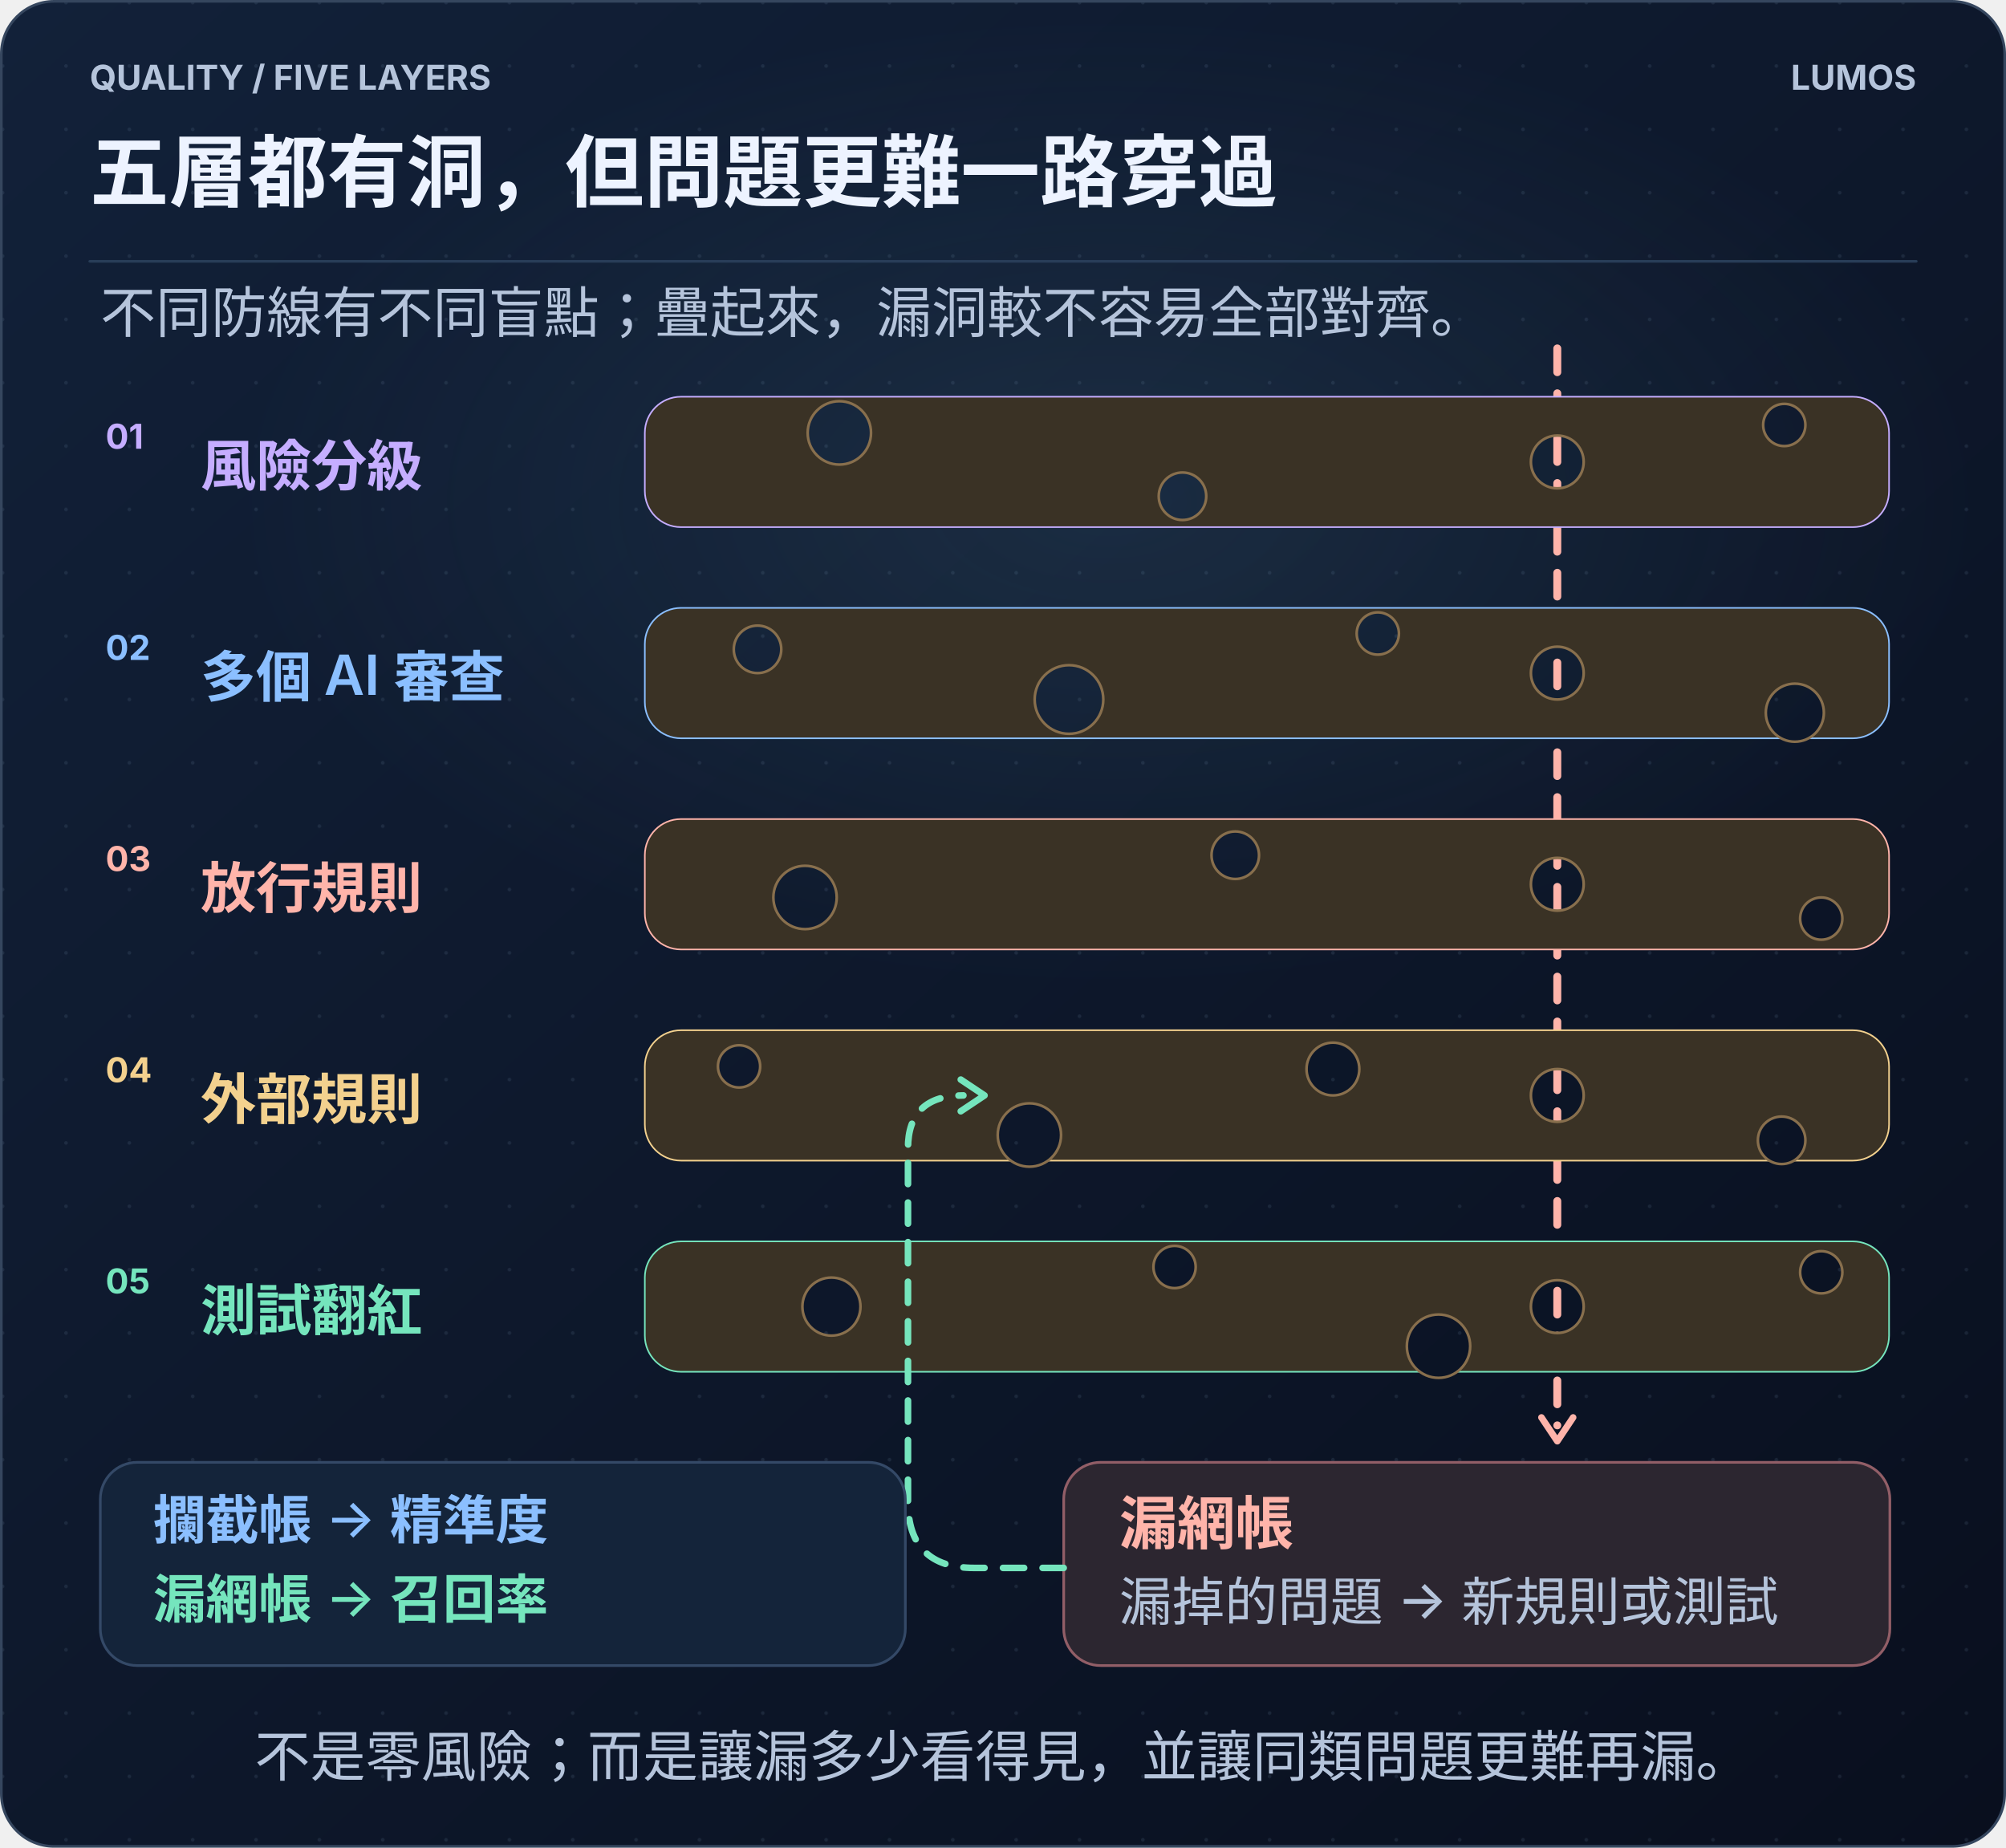
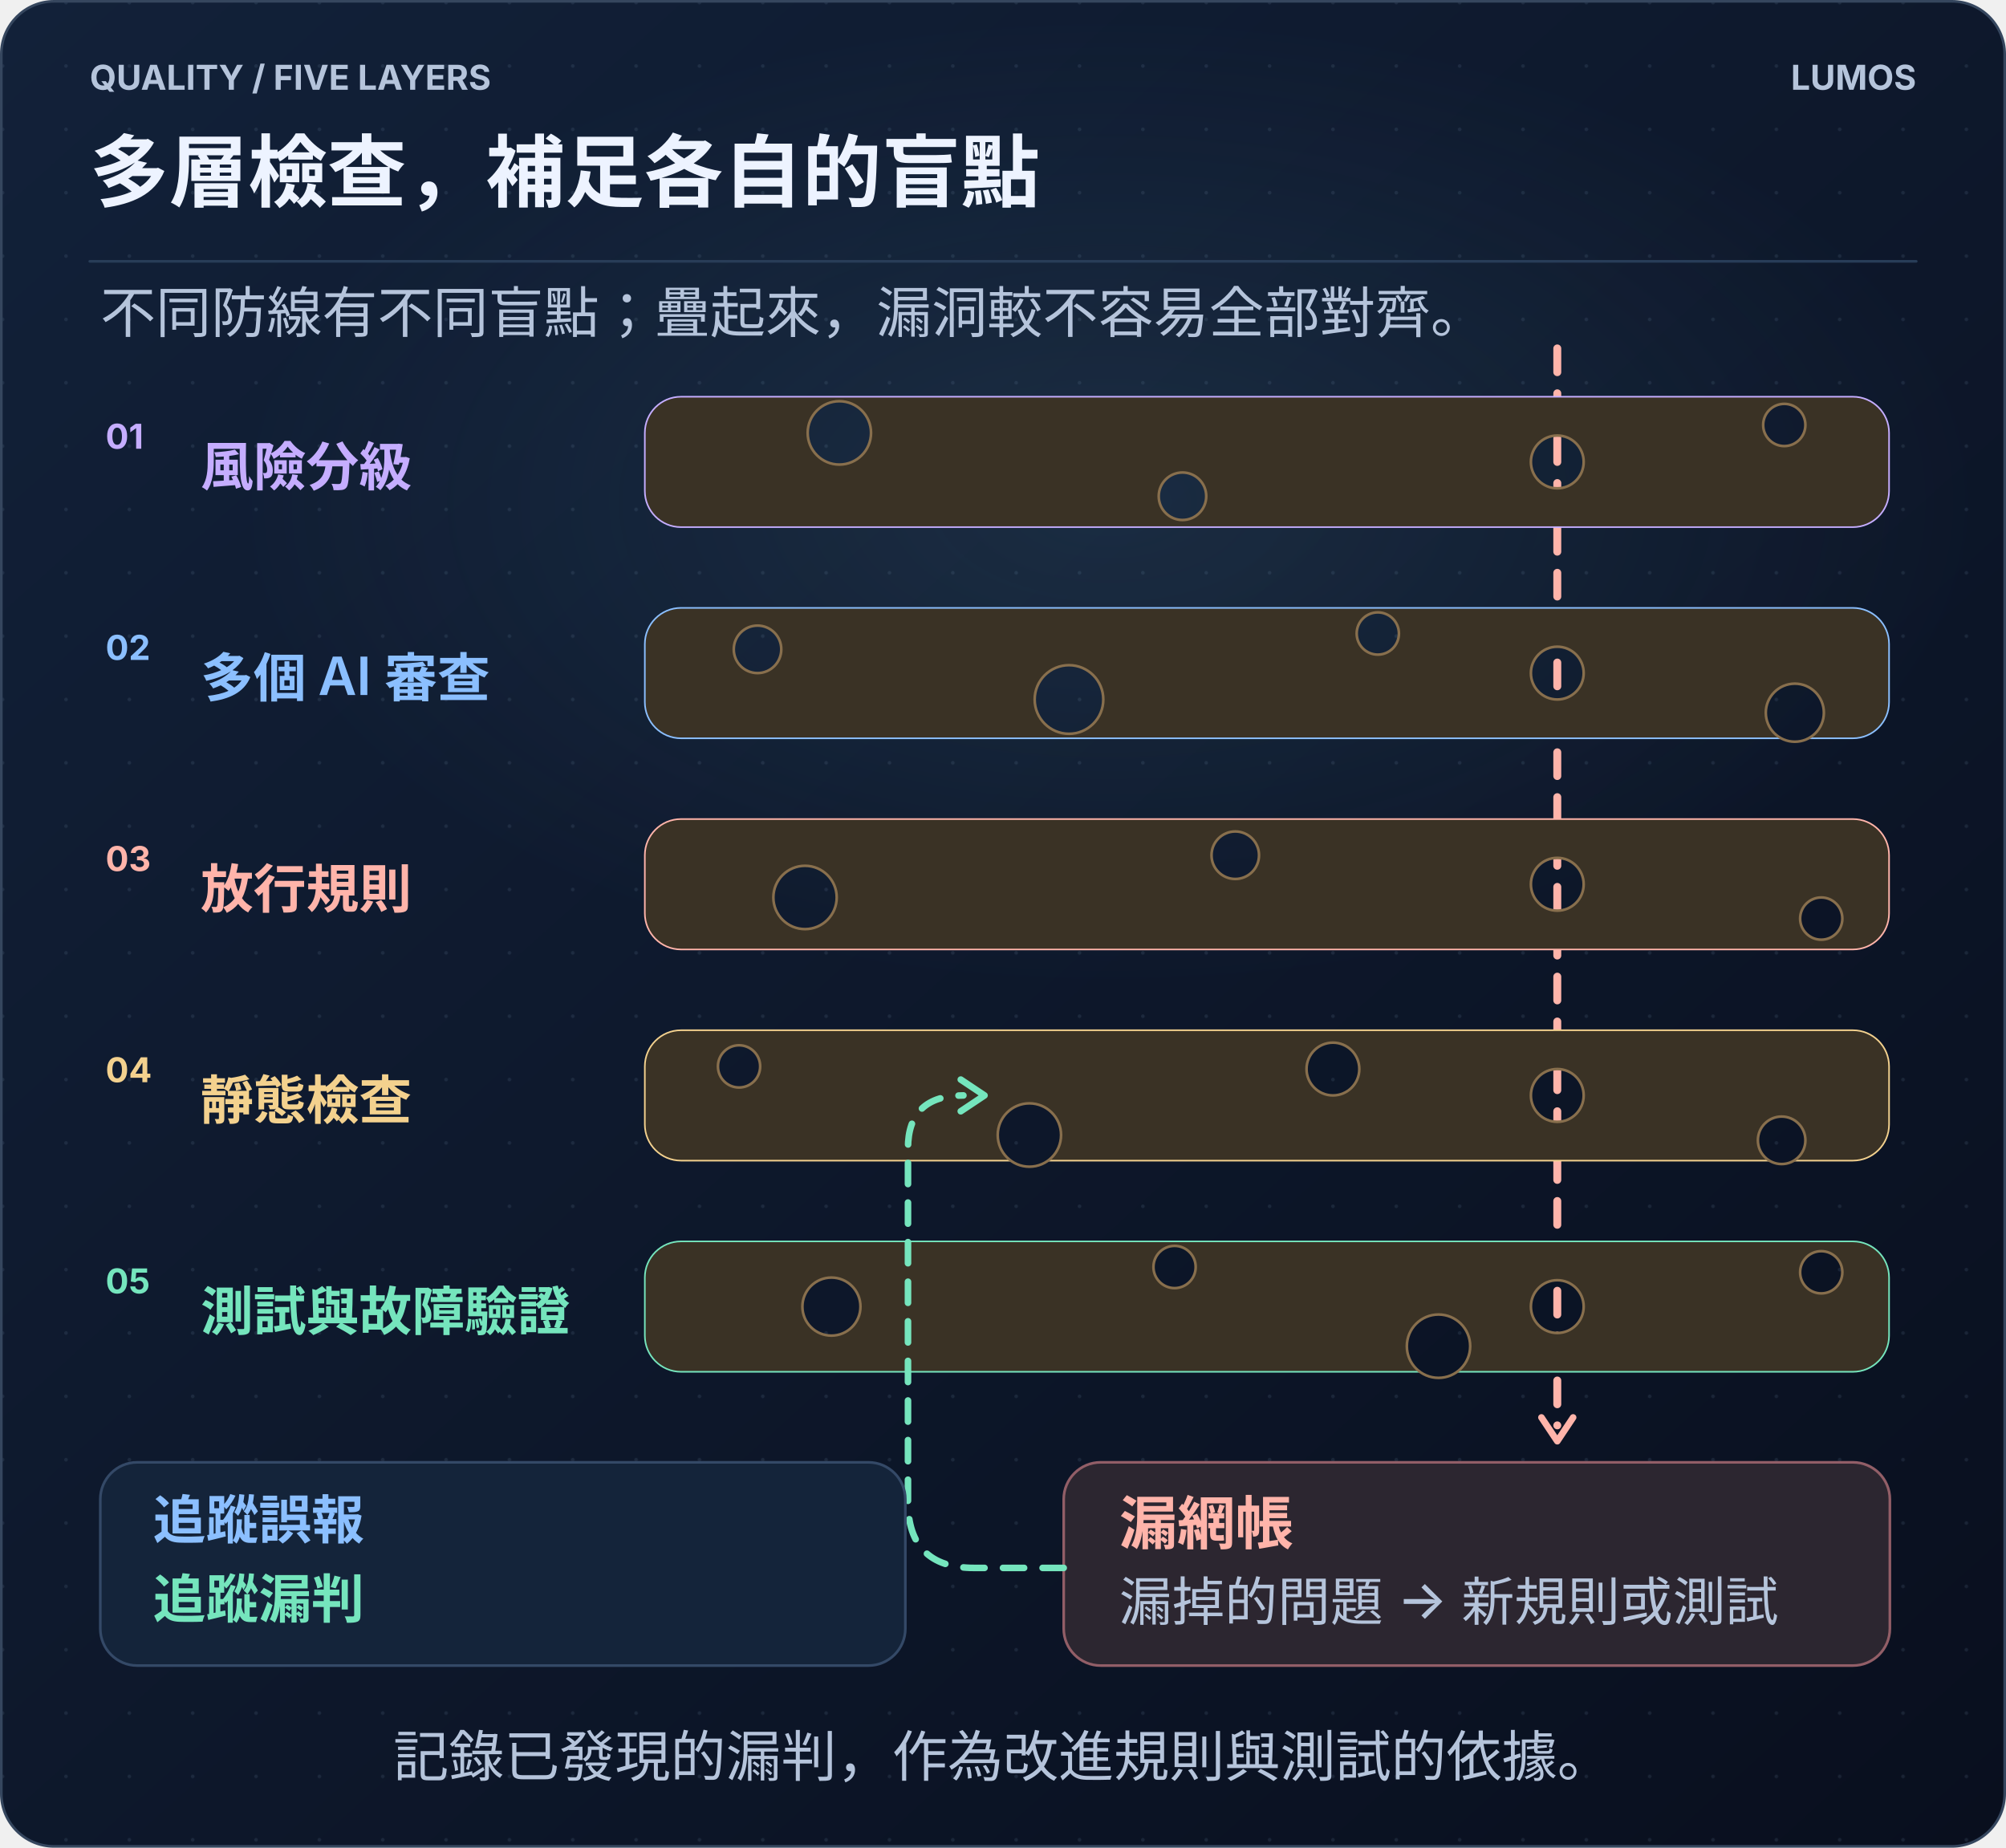
<svg xmlns="http://www.w3.org/2000/svg" width="760" height="700" viewBox="0 0 760 700" role="img" aria-labelledby="title desc">
  <defs>
    <linearGradient id="bg" x1="0" y1="0" x2="1" y2="1">
      <stop stop-color="#122139" />
      <stop offset="1" stop-color="#090f1e" />
    </linearGradient>
    <linearGradient id="panel" x1="0" y1="0" x2="1" y2="1">
      <stop stop-color="#1b2e48" />
      <stop offset="1" stop-color="#111d31" />
    </linearGradient>
    <radialGradient id="halo">
      <stop stop-color="#73b8d7" stop-opacity=".12" />
      <stop offset="1" stop-color="#73b8d7" stop-opacity="0" />
    </radialGradient>
    <pattern id="grid" width="24" height="24" patternUnits="userSpaceOnUse">
      <circle cx="1" cy="1" r=".7" fill="#718da9" opacity=".15" />
    </pattern>
  </defs>
  <rect x=".5" y=".5" width="759" height="699" rx="20" fill="url(#bg)" stroke="#35465e" />
  <rect x="1" y="1" width="758" height="698" rx="20" fill="url(#grid)" />
  <ellipse cx="420" cy="190" rx="335" ry="185" fill="url(#halo)" />
  <g font-family="Inter, 'PingFang TC', 'Noto Sans TC', 'Microsoft JhengHei', system-ui, sans-serif">
    <text x="34" y="34" font-size="13" fill="#b5c4db" text-anchor="start" font-weight="650">QUALITY / FIVE LAYERS</text>
-     <text x="34" y="76" font-size="30" fill="#edf3ff" text-anchor="start" font-weight="650">五層都有洞，但問題更難一路穿過</text>
+     <text x="34" y="76" font-size="30" fill="#edf3ff" text-anchor="start" font-weight="650">多層檢查，補足各自的盲點</text>
    <path d="M34 99H726" fill="none" stroke="#283d58" stroke-width="1" stroke-linecap="round" stroke-linejoin="round" />
    <text x="726" y="34" font-size="13" fill="#b5c4db" text-anchor="end" font-weight="650">LUMOS</text>
    <text x="38" y="126" font-size="21" fill="#b5c4db" text-anchor="start" font-weight="450">不同防線有不同盲點；疊起來，漏洞較不容易全部對齊。</text>
    <g data-kind="aligned-escape">
      <path d="M590 132V540" fill="none" stroke="#ffb4aa" stroke-width="3" stroke-linecap="round" stroke-linejoin="round" stroke-dasharray="9 8">
        <animate attributeName="stroke-dashoffset" values="0;-40" dur="2s" repeatCount="indefinite" />
      </path>
    </g>
    <g data-kind="defence-layer" data-layer="01">
      <defs>
        <mask id="cheese-0">
          <rect x="244" y="150" width="472" height="50" rx="14" fill="white" />
          <circle cx="318" cy="164" r="12" fill="black" />
          <circle cx="448" cy="188" r="9" fill="black" />
          <circle cx="590" cy="175" r="10" fill="black" />
          <circle cx="676" cy="161" r="8" fill="black" />
        </mask>
      </defs>
      <text x="40" y="170" font-size="13" fill="#c5adff" text-anchor="start" font-weight="700">01</text>
-       <text x="76" y="184" font-size="21" fill="#c5adff" text-anchor="start" font-weight="600">風險分級</text>
+       <text x="76" y="184" font-size="20" fill="#c5adff" text-anchor="start" font-weight="600">風險分級</text>
      <rect x="244" y="150" width="472" height="50" rx="14" fill="#3a3225" stroke="#c5adff" stroke-width="1.2" mask="url(#cheese-0)" />
      <circle cx="318" cy="164" r="12" fill="none" stroke="#886f4d" stroke-width="1" />
      <circle cx="448" cy="188" r="9" fill="none" stroke="#886f4d" stroke-width="1" />
      <circle cx="590" cy="175" r="10" fill="none" stroke="#886f4d" stroke-width="1" />
      <circle cx="676" cy="161" r="8" fill="none" stroke="#886f4d" stroke-width="1" />
    </g>
    <g data-kind="defence-layer" data-layer="02">
      <defs>
        <mask id="cheese-1">
          <rect x="244" y="230" width="472" height="50" rx="14" fill="white" />
          <circle cx="287" cy="246" r="9" fill="black" />
          <circle cx="405" cy="265" r="13" fill="black" />
          <circle cx="522" cy="240" r="8" fill="black" />
          <circle cx="590" cy="255" r="10" fill="black" />
          <circle cx="680" cy="270" r="11" fill="black" />
        </mask>
      </defs>
      <text x="40" y="250" font-size="13" fill="#8bbfff" text-anchor="start" font-weight="700">02</text>
-       <text x="76" y="264" font-size="21" fill="#8bbfff" text-anchor="start" font-weight="600">多個 AI 審查</text>
+       <text x="76" y="264" font-size="20" fill="#8bbfff" text-anchor="start" font-weight="600">多個 AI 審查</text>
      <rect x="244" y="230" width="472" height="50" rx="14" fill="#3a3225" stroke="#8bbfff" stroke-width="1.2" mask="url(#cheese-1)" />
      <circle cx="287" cy="246" r="9" fill="none" stroke="#886f4d" stroke-width="1" />
      <circle cx="405" cy="265" r="13" fill="none" stroke="#886f4d" stroke-width="1" />
      <circle cx="522" cy="240" r="8" fill="none" stroke="#886f4d" stroke-width="1" />
      <circle cx="590" cy="255" r="10" fill="none" stroke="#886f4d" stroke-width="1" />
      <circle cx="680" cy="270" r="11" fill="none" stroke="#886f4d" stroke-width="1" />
    </g>
    <g data-kind="defence-layer" data-layer="03">
      <defs>
        <mask id="cheese-2">
          <rect x="244" y="310" width="472" height="50" rx="14" fill="white" />
          <circle cx="305" cy="340" r="12" fill="black" />
          <circle cx="468" cy="324" r="9" fill="black" />
          <circle cx="590" cy="335" r="10" fill="black" />
          <circle cx="690" cy="348" r="8" fill="black" />
        </mask>
      </defs>
      <text x="40" y="330" font-size="13" fill="#ffb4aa" text-anchor="start" font-weight="700">03</text>
-       <text x="76" y="344" font-size="21" fill="#ffb4aa" text-anchor="start" font-weight="600">放行規則</text>
+       <text x="76" y="344" font-size="20" fill="#ffb4aa" text-anchor="start" font-weight="600">放行規則</text>
      <rect x="244" y="310" width="472" height="50" rx="14" fill="#3a3225" stroke="#ffb4aa" stroke-width="1.2" mask="url(#cheese-2)" />
      <circle cx="305" cy="340" r="12" fill="none" stroke="#886f4d" stroke-width="1" />
      <circle cx="468" cy="324" r="9" fill="none" stroke="#886f4d" stroke-width="1" />
      <circle cx="590" cy="335" r="10" fill="none" stroke="#886f4d" stroke-width="1" />
      <circle cx="690" cy="348" r="8" fill="none" stroke="#886f4d" stroke-width="1" />
    </g>
    <g data-kind="defence-layer" data-layer="04">
      <defs>
        <mask id="cheese-3">
          <rect x="244" y="390" width="472" height="50" rx="14" fill="white" />
          <circle cx="280" cy="404" r="8" fill="black" />
          <circle cx="390" cy="430" r="12" fill="black" />
          <circle cx="505" cy="405" r="10" fill="black" />
          <circle cx="590" cy="415" r="10" fill="black" />
          <circle cx="675" cy="432" r="9" fill="black" />
        </mask>
      </defs>
      <text x="40" y="410" font-size="13" fill="#f3d18e" text-anchor="start" font-weight="700">04</text>
-       <text x="76" y="424" font-size="21" fill="#f3d18e" text-anchor="start" font-weight="600">外部規則</text>
+       <text x="76" y="424" font-size="20" fill="#f3d18e" text-anchor="start" font-weight="600">靜態檢查</text>
      <rect x="244" y="390" width="472" height="50" rx="14" fill="#3a3225" stroke="#f3d18e" stroke-width="1.2" mask="url(#cheese-3)" />
      <circle cx="280" cy="404" r="8" fill="none" stroke="#886f4d" stroke-width="1" />
      <circle cx="390" cy="430" r="12" fill="none" stroke="#886f4d" stroke-width="1" />
      <circle cx="505" cy="405" r="10" fill="none" stroke="#886f4d" stroke-width="1" />
      <circle cx="590" cy="415" r="10" fill="none" stroke="#886f4d" stroke-width="1" />
      <circle cx="675" cy="432" r="9" fill="none" stroke="#886f4d" stroke-width="1" />
    </g>
    <g data-kind="defence-layer" data-layer="05">
      <defs>
        <mask id="cheese-4">
          <rect x="244" y="470" width="472" height="50" rx="14" fill="white" />
          <circle cx="315" cy="495" r="11" fill="black" />
          <circle cx="445" cy="480" r="8" fill="black" />
          <circle cx="545" cy="510" r="12" fill="black" />
          <circle cx="590" cy="495" r="10" fill="black" />
          <circle cx="690" cy="482" r="8" fill="black" />
        </mask>
      </defs>
      <text x="40" y="490" font-size="13" fill="#75e5bd" text-anchor="start" font-weight="700">05</text>
-       <text x="76" y="504" font-size="21" fill="#75e5bd" text-anchor="start" font-weight="600">測試翻紅</text>
+       <text x="76" y="504" font-size="20" fill="#75e5bd" text-anchor="start" font-weight="600">測試與故障驗證</text>
      <rect x="244" y="470" width="472" height="50" rx="14" fill="#3a3225" stroke="#75e5bd" stroke-width="1.2" mask="url(#cheese-4)" />
      <circle cx="315" cy="495" r="11" fill="none" stroke="#886f4d" stroke-width="1" />
      <circle cx="445" cy="480" r="8" fill="none" stroke="#886f4d" stroke-width="1" />
      <circle cx="545" cy="510" r="12" fill="none" stroke="#886f4d" stroke-width="1" />
      <circle cx="590" cy="495" r="10" fill="none" stroke="#886f4d" stroke-width="1" />
      <circle cx="690" cy="482" r="8" fill="none" stroke="#886f4d" stroke-width="1" />
    </g>
    <polyline points="584,537 590,546 596,537" fill="none" stroke="#ffb4aa" stroke-width="2.5" stroke-linecap="round" stroke-linejoin="round" />
    <g data-kind="escape-ledger">
      <rect x="403" y="554" width="313" height="77" rx="14" fill="#2c2630" stroke="#925e67" stroke-width="1" />
      <text x="424" y="585" font-size="22" fill="#ffb4aa" text-anchor="start" font-weight="650">漏網帳</text>
      <text x="424" y="614" font-size="20" fill="#b5c4db" text-anchor="start" font-weight="450">漏掉的問題 → 新規則或測試</text>
    </g>
    <path d="M403 594H369Q344 594 344 569V435Q344 415 365 415" fill="none" stroke="#75e5bd" stroke-width="2.5" stroke-linecap="round" stroke-linejoin="round" stroke-dasharray="8 7" />
    <polyline points="364,409 373,415 364,421" fill="none" stroke="#75e5bd" stroke-width="2.5" stroke-linecap="round" stroke-linejoin="round" />
    <rect x="38" y="554" width="305" height="77" rx="14" fill="#14243a" stroke="#344967" stroke-width="1" />
-     <text x="58" y="583" font-size="20" fill="#8bbfff" text-anchor="start" font-weight="550">攔截帳 → 精準度</text>
-     <text x="58" y="613" font-size="20" fill="#75e5bd" text-anchor="start" font-weight="550">漏網帳 → 召回率</text>
-     <text x="380" y="673" font-size="21" fill="#b5c4db" text-anchor="middle" font-weight="450">不是零風險；而是讓漏多少看得見，並讓同類問題更難再漏。</text>
+     <text x="58" y="583" font-size="20" fill="#8bbfff" text-anchor="start" font-weight="550">追蹤誤報</text>
+     <text x="58" y="613" font-size="20" fill="#75e5bd" text-anchor="start" font-weight="550">追蹤漏判</text>
+     <text x="380" y="673" font-size="21" fill="#b5c4db" text-anchor="middle" font-weight="450">記錄已發現的漏判，作為改進規則與測試的依據。</text>
  </g>
</svg>
